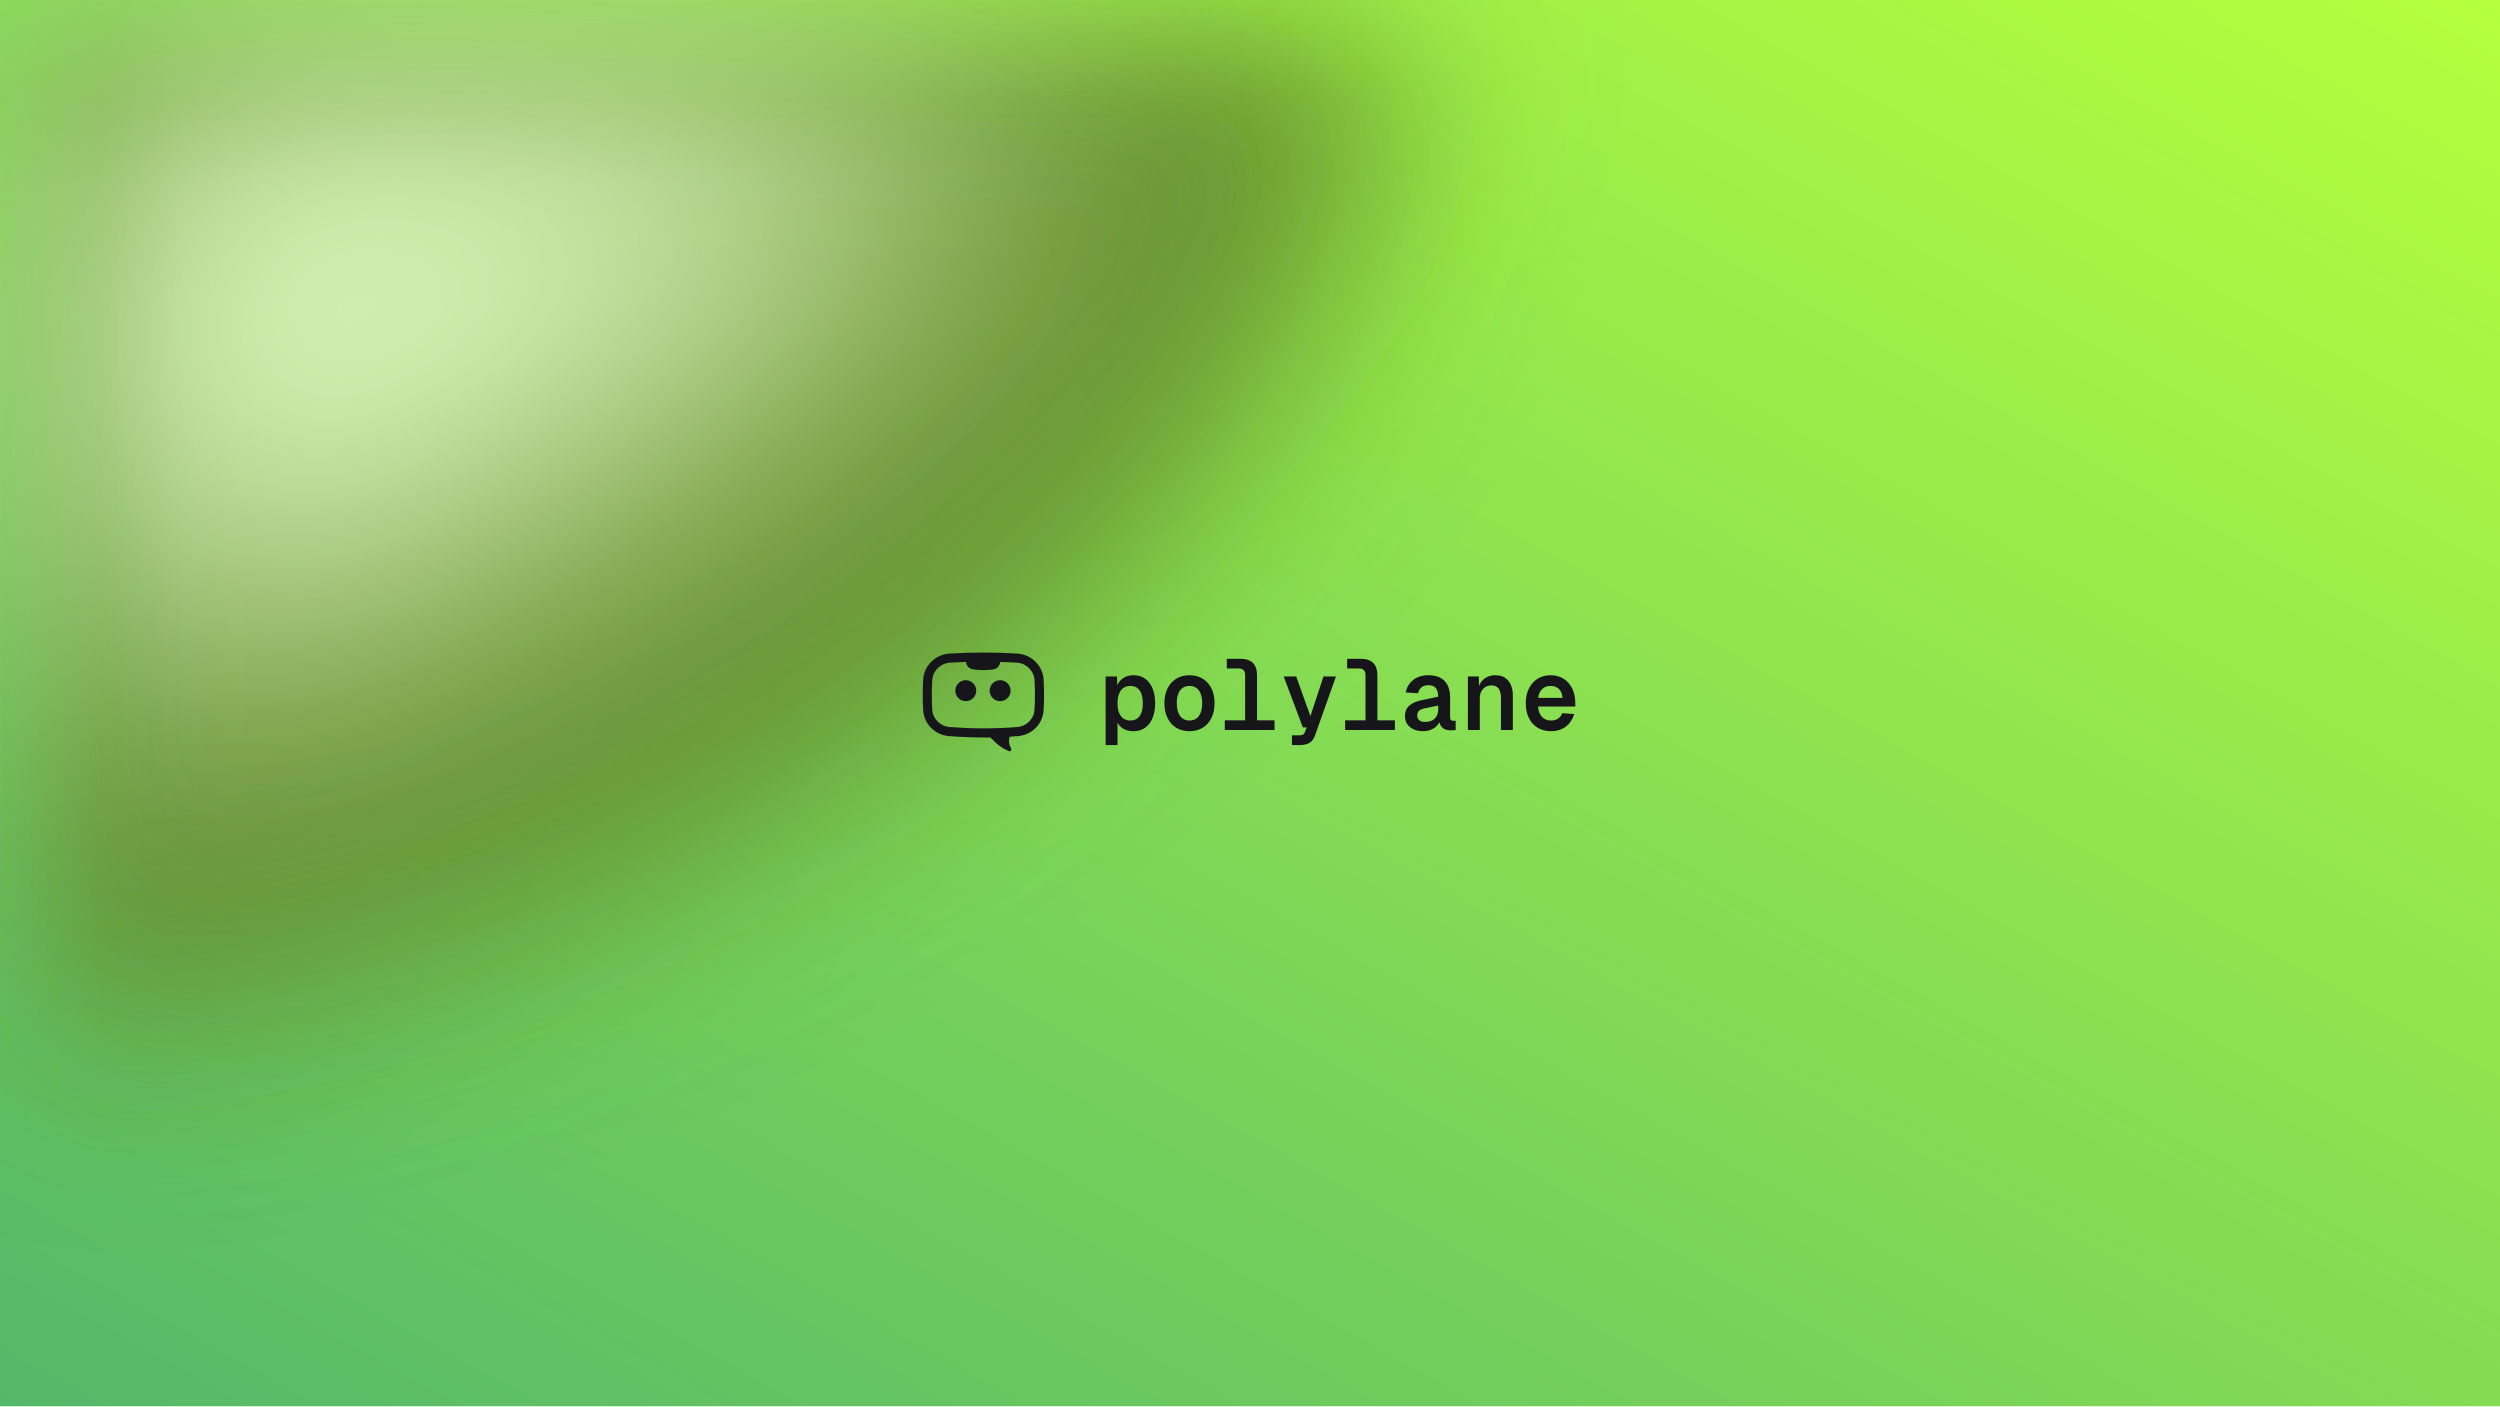
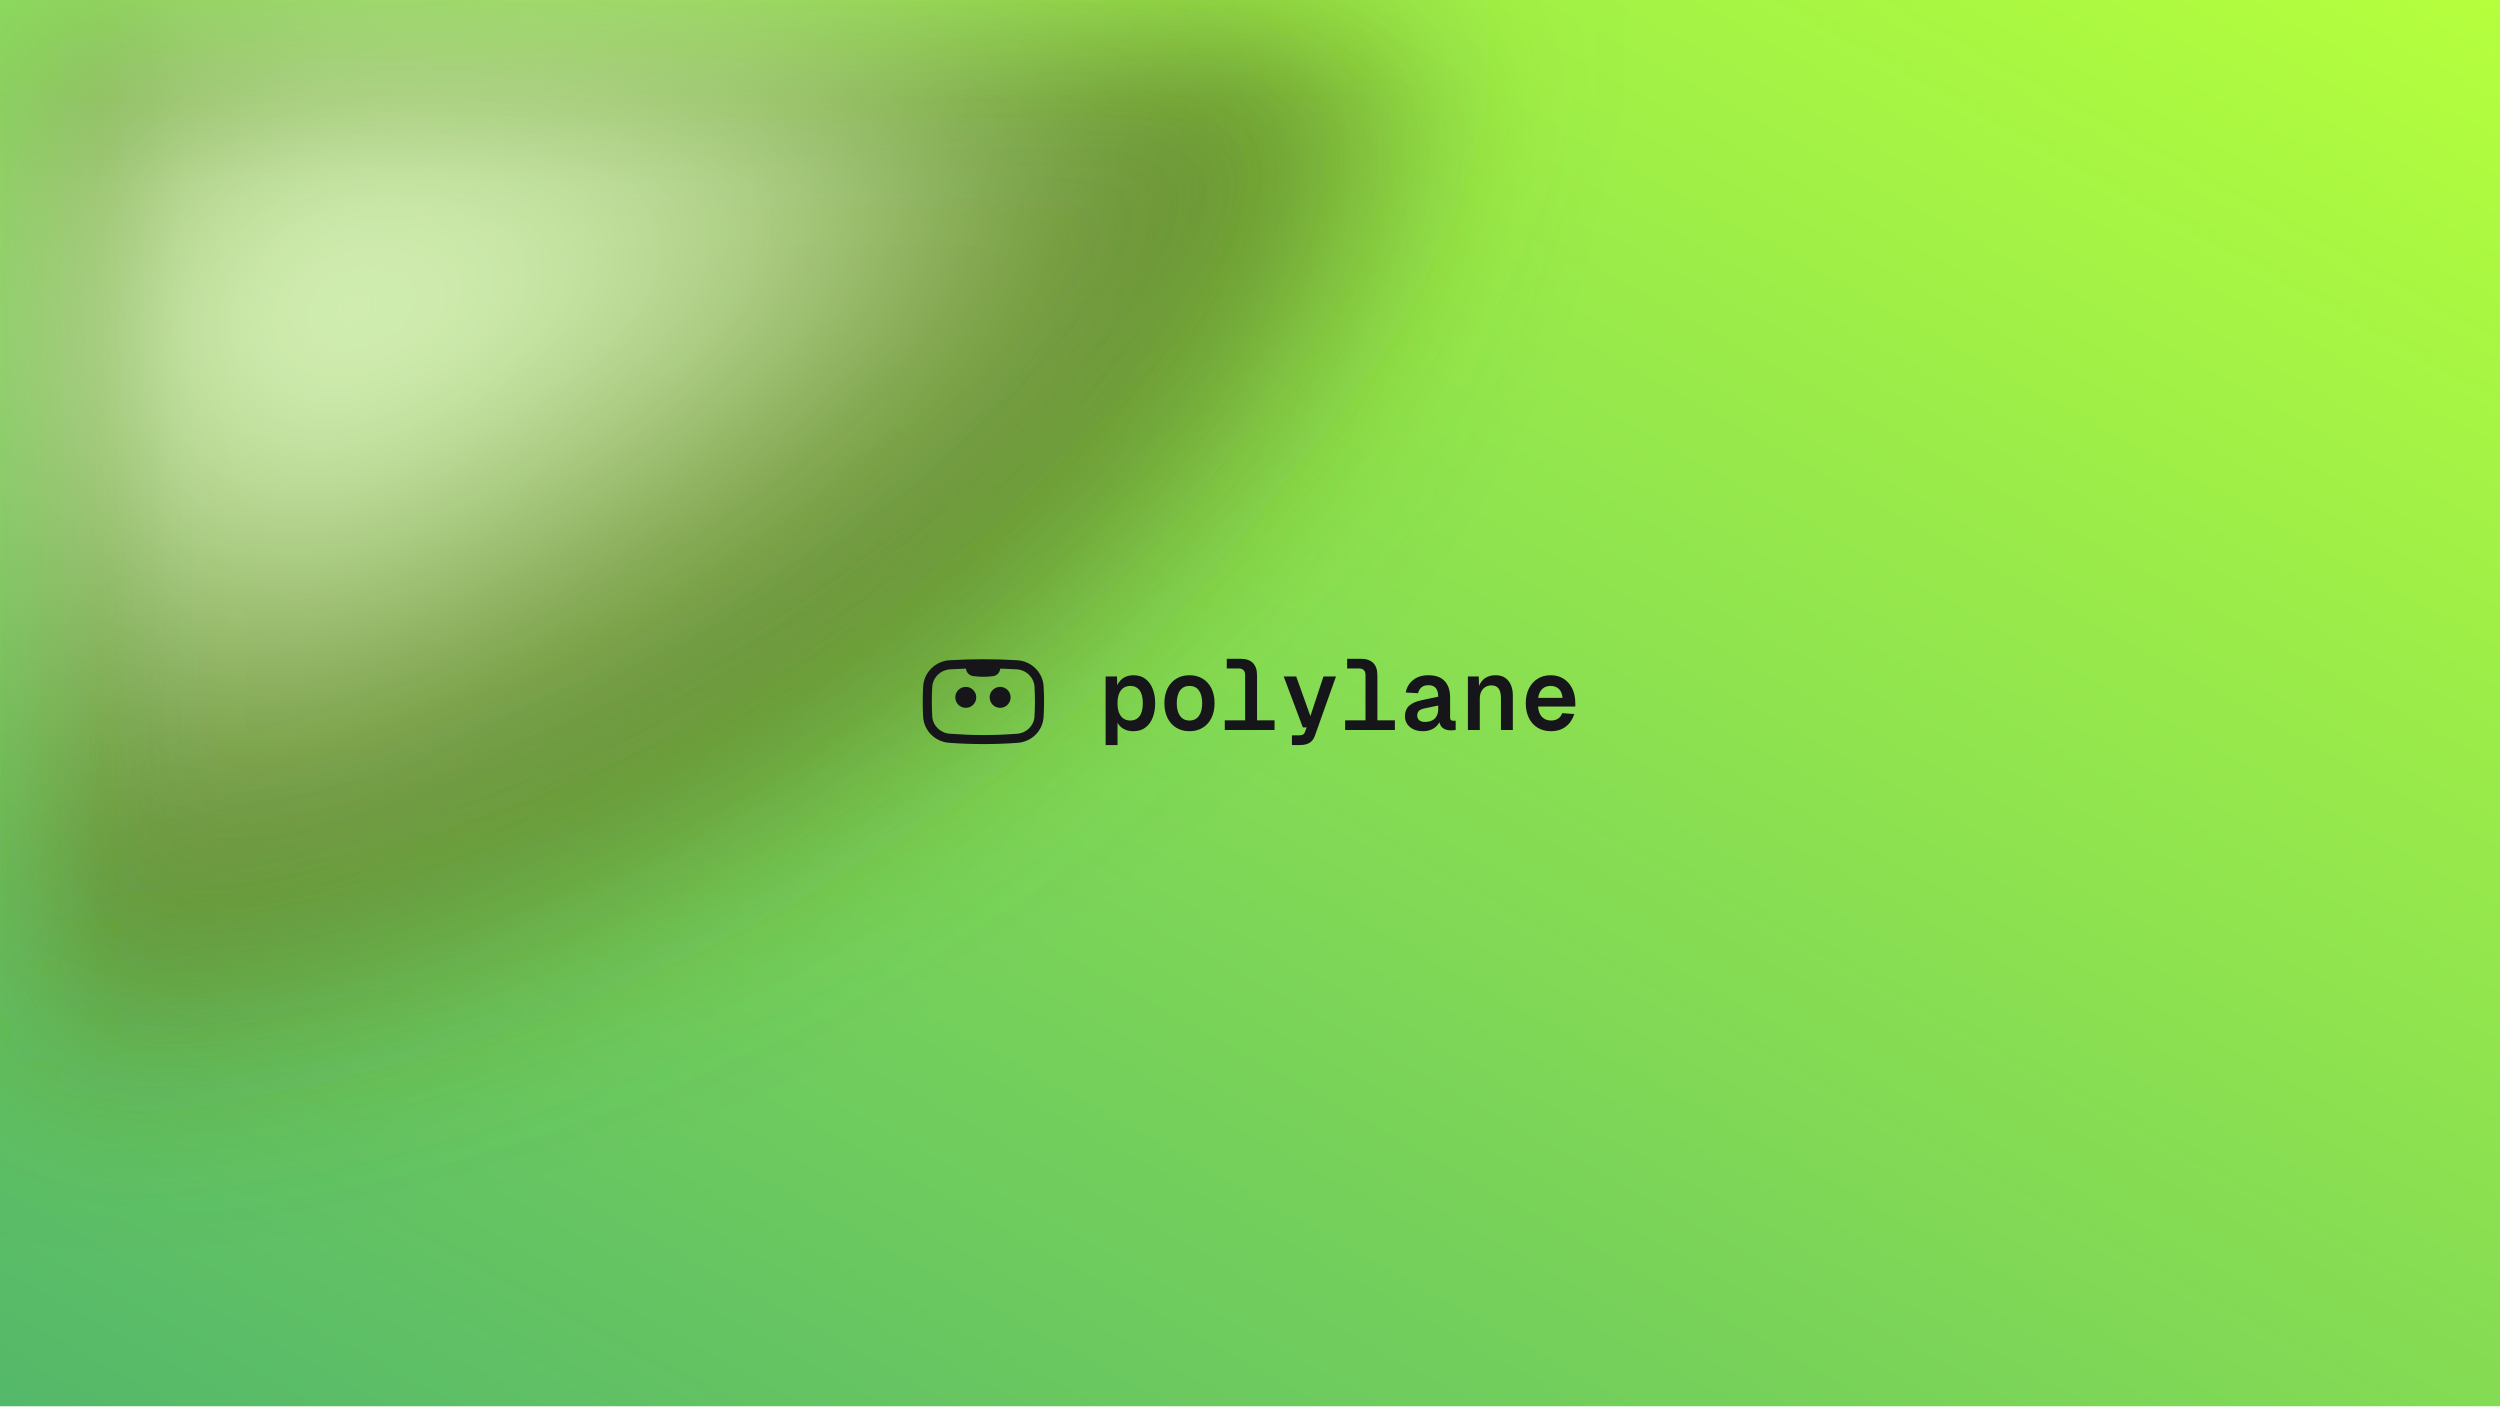
<svg xmlns="http://www.w3.org/2000/svg" width="7680" height="4320" viewBox="0 0 7680 4320" fill="none">
  <defs>
    <linearGradient id="polylane-youtube-cover-gradient-ground" x1="1" y1="0" x2="0" y2="1">
      <stop offset="0" stop-color="#B5FF3D" />
      <stop offset="1" stop-color="#54B86A" />
    </linearGradient>
    <filter id="polylane-youtube-cover-gradient-rim-blur" x="-50%" y="-50%" width="200%" height="200%">
      <feGaussianBlur stdDeviation="317.98" />
    </filter>
    <filter id="polylane-youtube-cover-gradient-body-blur" x="-60%" y="-60%" width="220%" height="220%">
      <feGaussianBlur stdDeviation="596.22" />
    </filter>
  </defs>
  <rect width="7680" height="4320" fill="url(#polylane-youtube-cover-gradient-ground)" />
  <g transform="translate(728.71 861.20)" filter="url(#polylane-youtube-cover-gradient-rim-blur)">
    <ellipse cx="397.48" cy="0" rx="3312.31" ry="1987.39" transform="rotate(-24 397.48 0)" fill="#5C8023" opacity="0.9" />
  </g>
  <g filter="url(#polylane-youtube-cover-gradient-body-blur)">
    <ellipse cx="397.48" cy="0" rx="3312.31" ry="1987.39" transform="rotate(-24 397.48 0)" fill="#E4FFC8" />
  </g>
  <g transform="translate(2720.116,1852.180) scale(7.70265)">
-     <g transform="translate(13.281,13.732) scale(0.072067) translate(-120,-120)">
-       <path fill="#15151a" fill-rule="evenodd" d="M381.142 255.979C353.262 256.882 324.664 258.165 294.739 259.828C240.319 262.852 197.432 305.379 194.635 357.744C191.659 413.446 191.596 463.816 194.618 519.68C197.379 570.729 238.619 612.379 291.522 616.294C424.628 626.144 531.099 626.37 664.216 616.432C716.652 612.517 757.575 571.322 760.527 520.692C763.828 464.081 763.824 413.076 760.619 356.673C757.677 304.896 715.104 262.861 661.009 259.838C629.813 258.094 600.063 256.769 571.071 255.861C568.898 277.025 553.17 294.761 531.729 297.623C492.693 302.833 460.623 302.444 420.534 297.184C399.233 294.389 383.392 276.96 381.142 255.979ZM291.944 209.528C212.897 213.921 148.553 276.001 144.329 355.057C141.26 412.512 141.192 464.688 144.314 522.401C148.496 599.706 210.597 660.82 287.804 666.534C369.848 672.605 442.16 675.087 516.559 673.853C551.603 711.938 579.891 732.555 618.741 749.748C627.403 753.581 635.458 743.223 630.988 734.873C618.661 711.839 616.267 692.195 623.929 669.646C638.33 668.78 652.985 667.788 667.966 666.669C744.641 660.945 806.343 600.383 810.819 523.625C814.234 465.063 814.229 412.124 810.915 353.815C806.453 275.298 742.341 213.928 663.821 209.539C531.36 202.135 424.263 202.176 291.944 209.528Z" />
+     <g transform="translate(13.281,16.399) scale(0.072067) translate(-120,-120)">
+       <path fill="#15151a" fill-rule="evenodd" d="M381.142 255.979C353.262 256.882 324.664 258.165 294.739 259.828C240.319 262.852 197.432 305.379 194.635 357.744C191.659 413.446 191.596 463.816 194.618 519.68C197.379 570.729 238.619 612.379 291.522 616.294C424.628 626.144 531.099 626.37 664.216 616.432C716.652 612.517 757.575 571.322 760.527 520.692C763.828 464.081 763.824 413.076 760.619 356.673C757.677 304.896 715.104 262.861 661.009 259.838C629.813 258.094 600.063 256.769 571.071 255.861C568.898 277.025 553.17 294.761 531.729 297.623C492.693 302.833 460.623 302.444 420.534 297.184C399.233 294.389 383.392 276.96 381.142 255.979ZM291.944 209.528C212.897 213.921 148.553 276.001 144.329 355.057C141.26 412.512 141.192 464.688 144.314 522.401C148.496 599.706 210.597 660.82 287.804 666.534C414.174 675.899 540.788 676.041 667.966 666.669C744.641 660.945 806.343 600.383 810.819 523.625C814.234 465.063 814.229 412.124 810.915 353.815C806.453 275.298 742.341 213.928 663.821 209.539C531.36 202.135 424.263 202.176 291.944 209.528Z" />
      <path fill="#15151a" d="M438.296 415.062C438.296 447.11 412.316 473.09 380.269 473.09C348.221 473.09 322.242 447.11 322.242 415.062C322.242 383.015 348.221 357.035 380.269 357.035C412.316 357.035 438.296 383.015 438.296 415.062Z" />
      <path fill="#15151a" d="M570.358 473.09C602.405 473.09 628.385 447.11 628.385 415.062C628.385 383.015 602.405 357.035 570.358 357.035C538.31 357.035 512.331 383.015 512.331 415.062C512.331 447.11 538.31 473.09 570.358 473.09Z" />
    </g>
    <path transform="translate(85.254,50.68)" d="M2.56 6V-21.36H7.09L7.22 -16.46L6.72 -16.7Q7.54 -19.2 9.31 -20.52Q11.08 -21.84 13.62 -21.84Q16.57 -21.84 18.5 -20.33Q20.43 -18.82 21.38 -16.29Q22.32 -13.76 22.32 -10.68Q22.32 -7.62 21.38 -5.08Q20.43 -2.54 18.5 -1.03Q16.57 0.48 13.62 0.48Q11.94 0.48 10.56 -0.06Q9.18 -0.59 8.22 -1.62Q7.26 -2.66 6.75 -4.16L7.3 -4.7V6ZM12.4 -3.78Q14.76 -3.78 16.08 -5.51Q17.39 -7.25 17.39 -10.68Q17.39 -14.11 16.08 -15.85Q14.76 -17.58 12.4 -17.58Q10.88 -17.58 9.73 -16.83Q8.58 -16.08 7.94 -14.54Q7.3 -13.01 7.3 -10.68Q7.3 -8.35 7.93 -6.82Q8.56 -5.28 9.72 -4.53Q10.88 -3.78 12.4 -3.78Z M36 0.48Q33 0.48 30.75 -0.89Q28.5 -2.26 27.25 -4.77Q26 -7.29 26 -10.67Q26 -14.1 27.25 -16.6Q28.5 -19.1 30.75 -20.47Q33 -21.84 36 -21.84Q39 -21.84 41.25 -20.47Q43.5 -19.1 44.75 -16.6Q46 -14.1 46 -10.68Q46 -7.29 44.75 -4.77Q43.5 -2.26 41.25 -0.89Q39 0.48 36 0.48ZM36 -3.78Q38.42 -3.78 39.75 -5.59Q41.07 -7.4 41.07 -10.69Q41.07 -13.98 39.75 -15.78Q38.42 -17.58 36 -17.58Q33.58 -17.58 32.25 -15.78Q30.93 -13.98 30.93 -10.69Q30.93 -7.4 32.25 -5.59Q33.58 -3.78 36 -3.78Z M58.2 -1.36V-21.98Q58.2 -23.22 57.54 -23.88Q56.87 -24.54 55.64 -24.54H50.88V-28.4H56.34Q59.62 -28.4 61.28 -26.74Q62.94 -25.08 62.94 -21.81V-1.36ZM50.08 0V-3.86H69.92V0Z M76.86 6V2.14H79.61Q80.68 2.14 81.24 1.83Q81.81 1.51 82.09 0.7L82.74 -1.04H81.21L73.57 -21.36H78.56L84.22 -5.54L89.44 -21.36H94.43L86.07 2.15Q85.36 4.21 83.9 5.1Q82.45 6 80.09 6Z M106.2 -1.36V-21.98Q106.2 -23.22 105.54 -23.88Q104.87 -24.54 103.64 -24.54H98.88V-28.4H104.34Q107.62 -28.4 109.28 -26.74Q110.94 -25.08 110.94 -21.81V-1.36ZM98.08 0V-3.86H117.92V0Z M129.04 0.48Q127.06 0.48 125.44 -0.24Q123.82 -0.96 122.88 -2.3Q121.94 -3.64 121.94 -5.47Q121.94 -8.19 123.64 -9.7Q125.34 -11.21 128.53 -11.87L135.2 -13.28Q135.2 -15.54 134.25 -16.7Q133.3 -17.87 131.31 -17.87Q129.5 -17.87 128.5 -17Q127.5 -16.14 127.16 -14.66L122.24 -14.96Q122.84 -18.06 125.21 -19.95Q127.58 -21.84 131.25 -21.84Q135.62 -21.84 137.78 -19.52Q139.94 -17.19 139.94 -13.04V-5.07Q139.94 -4.29 140.24 -3.99Q140.54 -3.7 141.12 -3.7H142.16V0Q141.92 0.04 141.38 0.09Q140.83 0.14 140.27 0.14Q138.75 0.14 137.69 -0.38Q136.63 -0.9 136.08 -1.95Q135.53 -3 135.47 -4.54H136.08Q135.86 -3.12 134.92 -1.97Q133.97 -0.82 132.46 -0.17Q130.94 0.48 129.04 0.48ZM129.89 -3.22Q131.62 -3.22 132.8 -3.83Q133.98 -4.44 134.59 -5.59Q135.2 -6.74 135.2 -8.3V-9.76L129.87 -8.64Q128.18 -8.3 127.5 -7.62Q126.83 -6.94 126.83 -5.76Q126.83 -4.57 127.63 -3.89Q128.42 -3.22 129.89 -3.22Z M147.04 0V-21.36H151.37L151.52 -15.66L151.02 -15.94Q151.41 -17.96 152.41 -19.27Q153.42 -20.58 154.87 -21.21Q156.33 -21.84 158.05 -21.84Q160.41 -21.84 161.92 -20.79Q163.44 -19.74 164.2 -17.93Q164.96 -16.12 164.96 -13.8V0H160.22V-12.66Q160.22 -15.26 159.29 -16.52Q158.35 -17.79 156.45 -17.79Q155.16 -17.79 154.1 -17.19Q153.05 -16.58 152.41 -15.41Q151.78 -14.24 151.78 -12.5V0Z M180.14 0.48Q177.14 0.48 174.88 -0.89Q172.62 -2.26 171.37 -4.77Q170.12 -7.29 170.12 -10.68Q170.12 -14.02 171.36 -16.53Q172.61 -19.03 174.84 -20.44Q177.06 -21.84 180.05 -21.84Q182.94 -21.84 185.15 -20.48Q187.37 -19.11 188.62 -16.59Q189.88 -14.07 189.88 -10.59V-9.35H175.02Q175.22 -6.62 176.6 -5.2Q177.98 -3.78 180.22 -3.78Q181.92 -3.78 183.06 -4.58Q184.2 -5.38 184.64 -6.71L189.47 -6.37Q188.47 -3.18 186.08 -1.35Q183.68 0.48 180.14 0.48ZM175.06 -12.81H184.78Q184.57 -15.23 183.28 -16.41Q181.99 -17.58 180.02 -17.58Q177.99 -17.58 176.7 -16.37Q175.41 -15.16 175.06 -12.81Z" fill="#15151a" />
  </g>
</svg>
